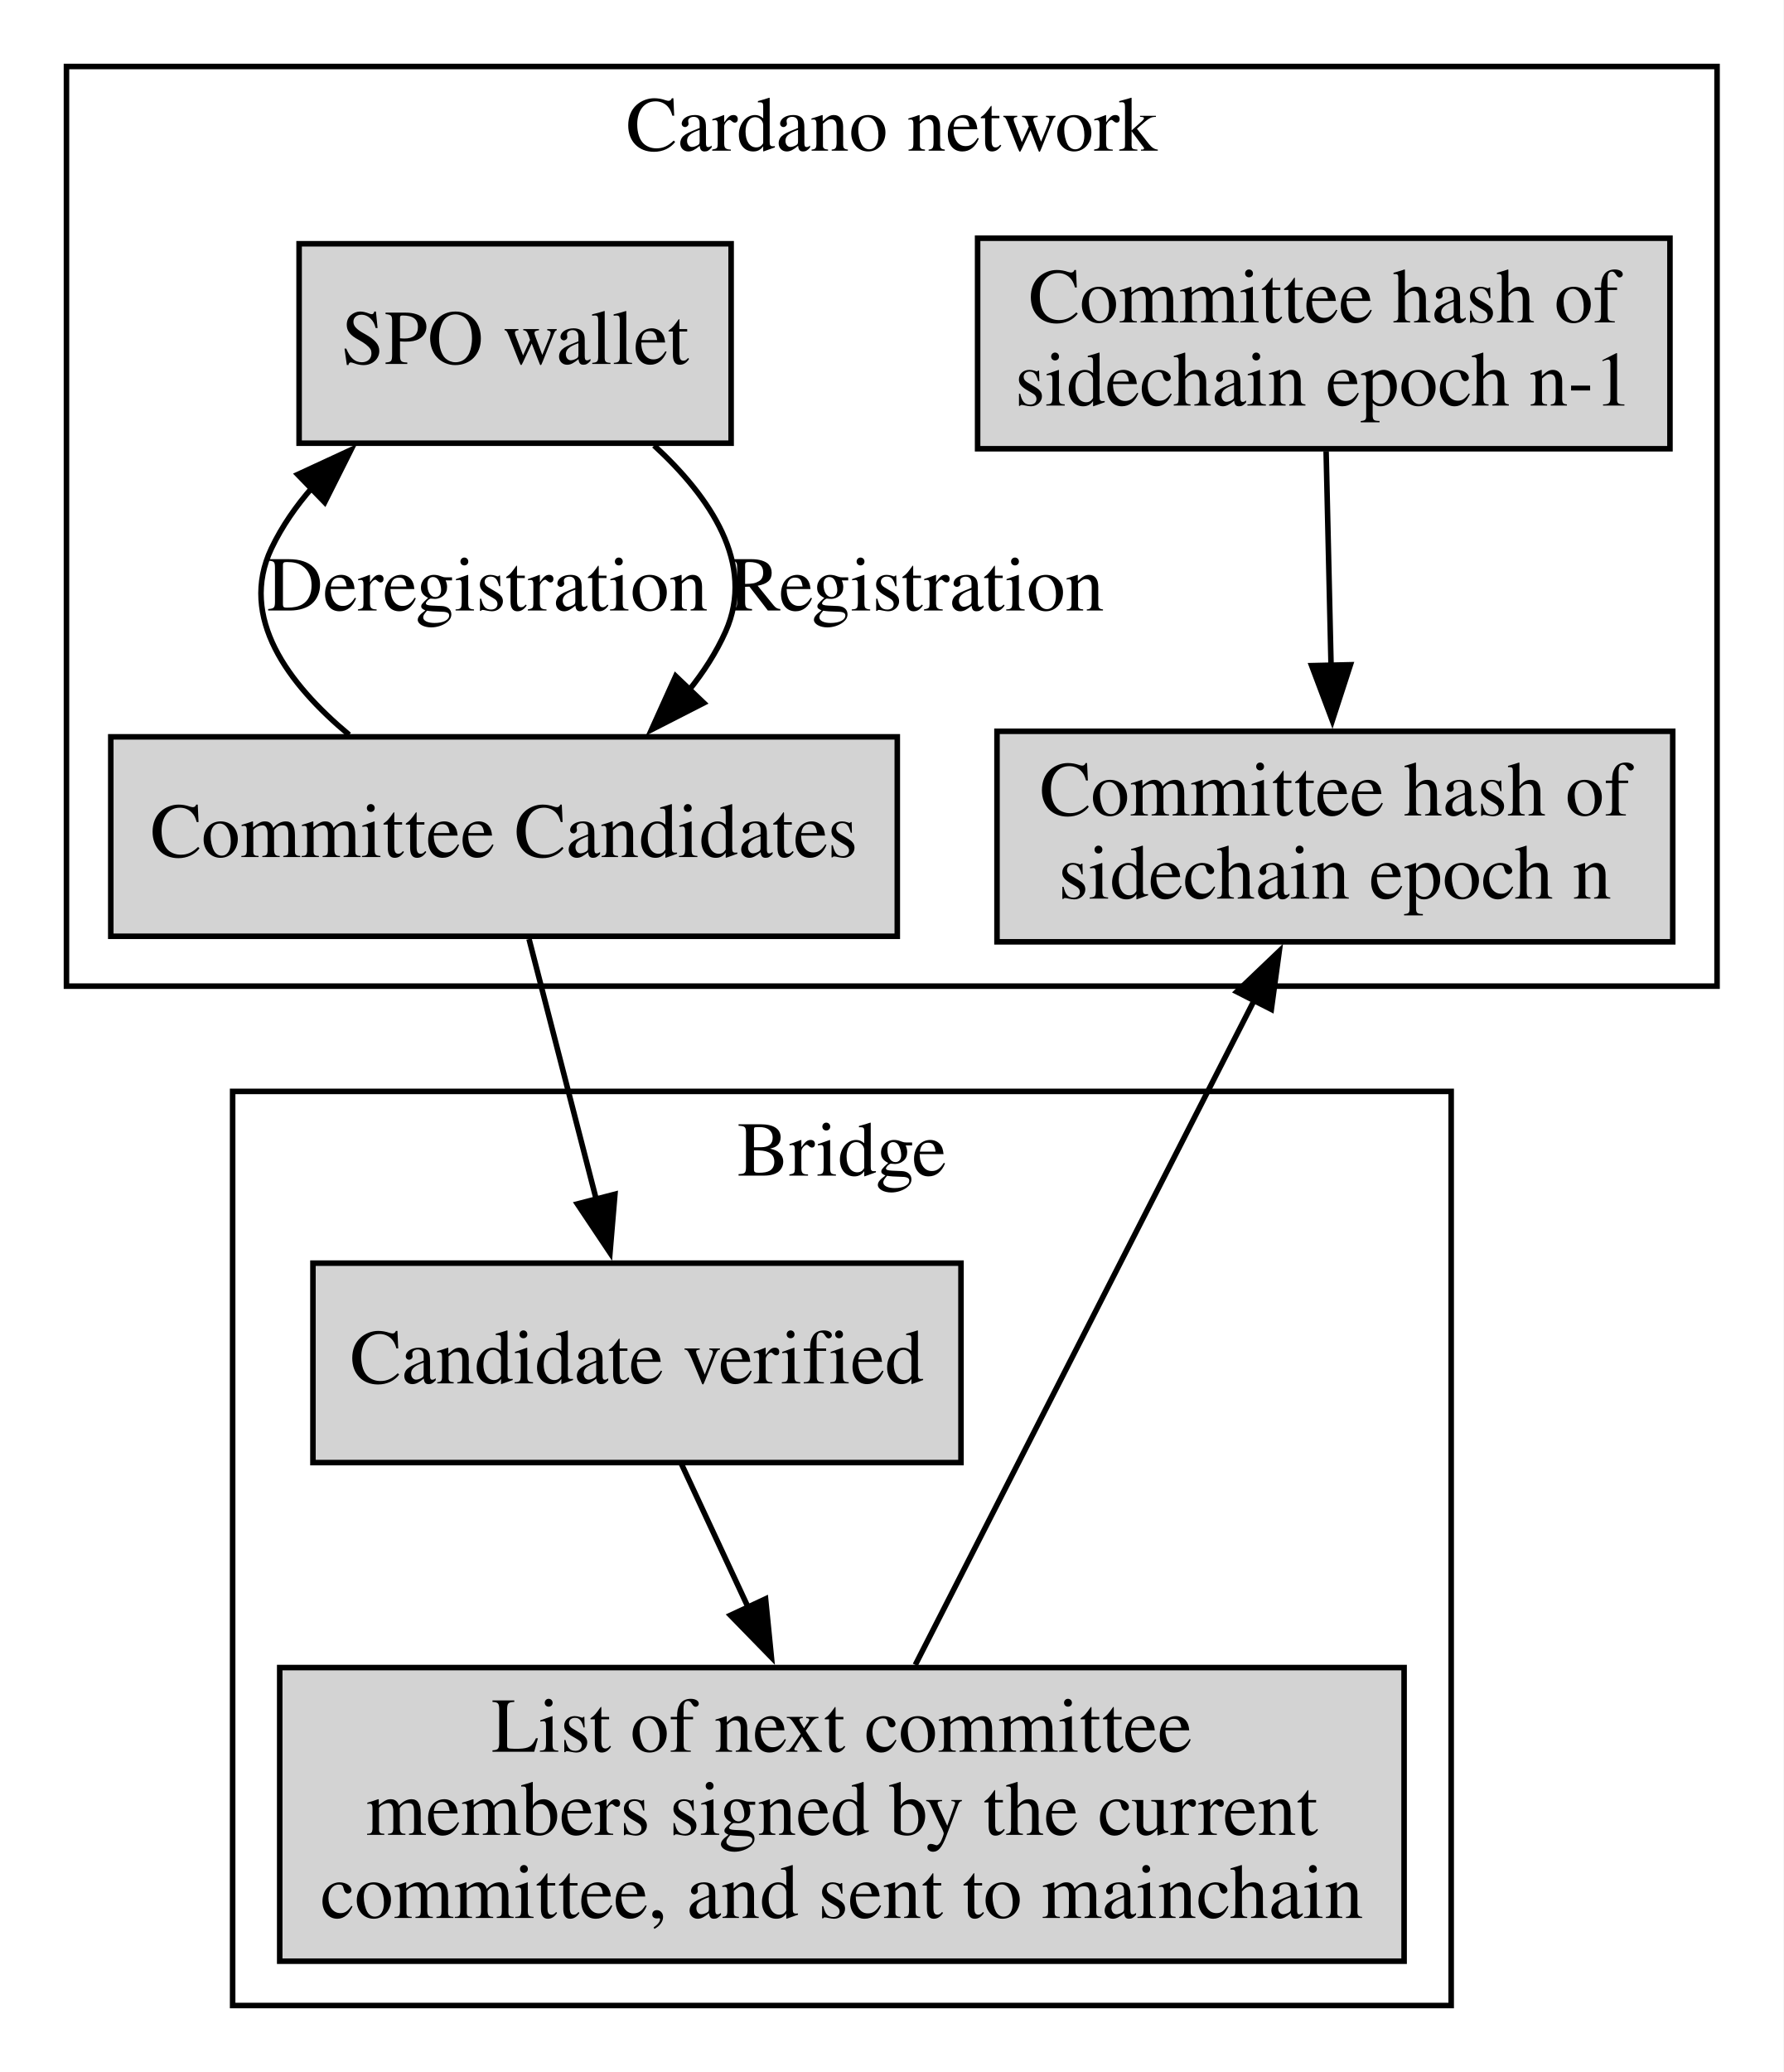
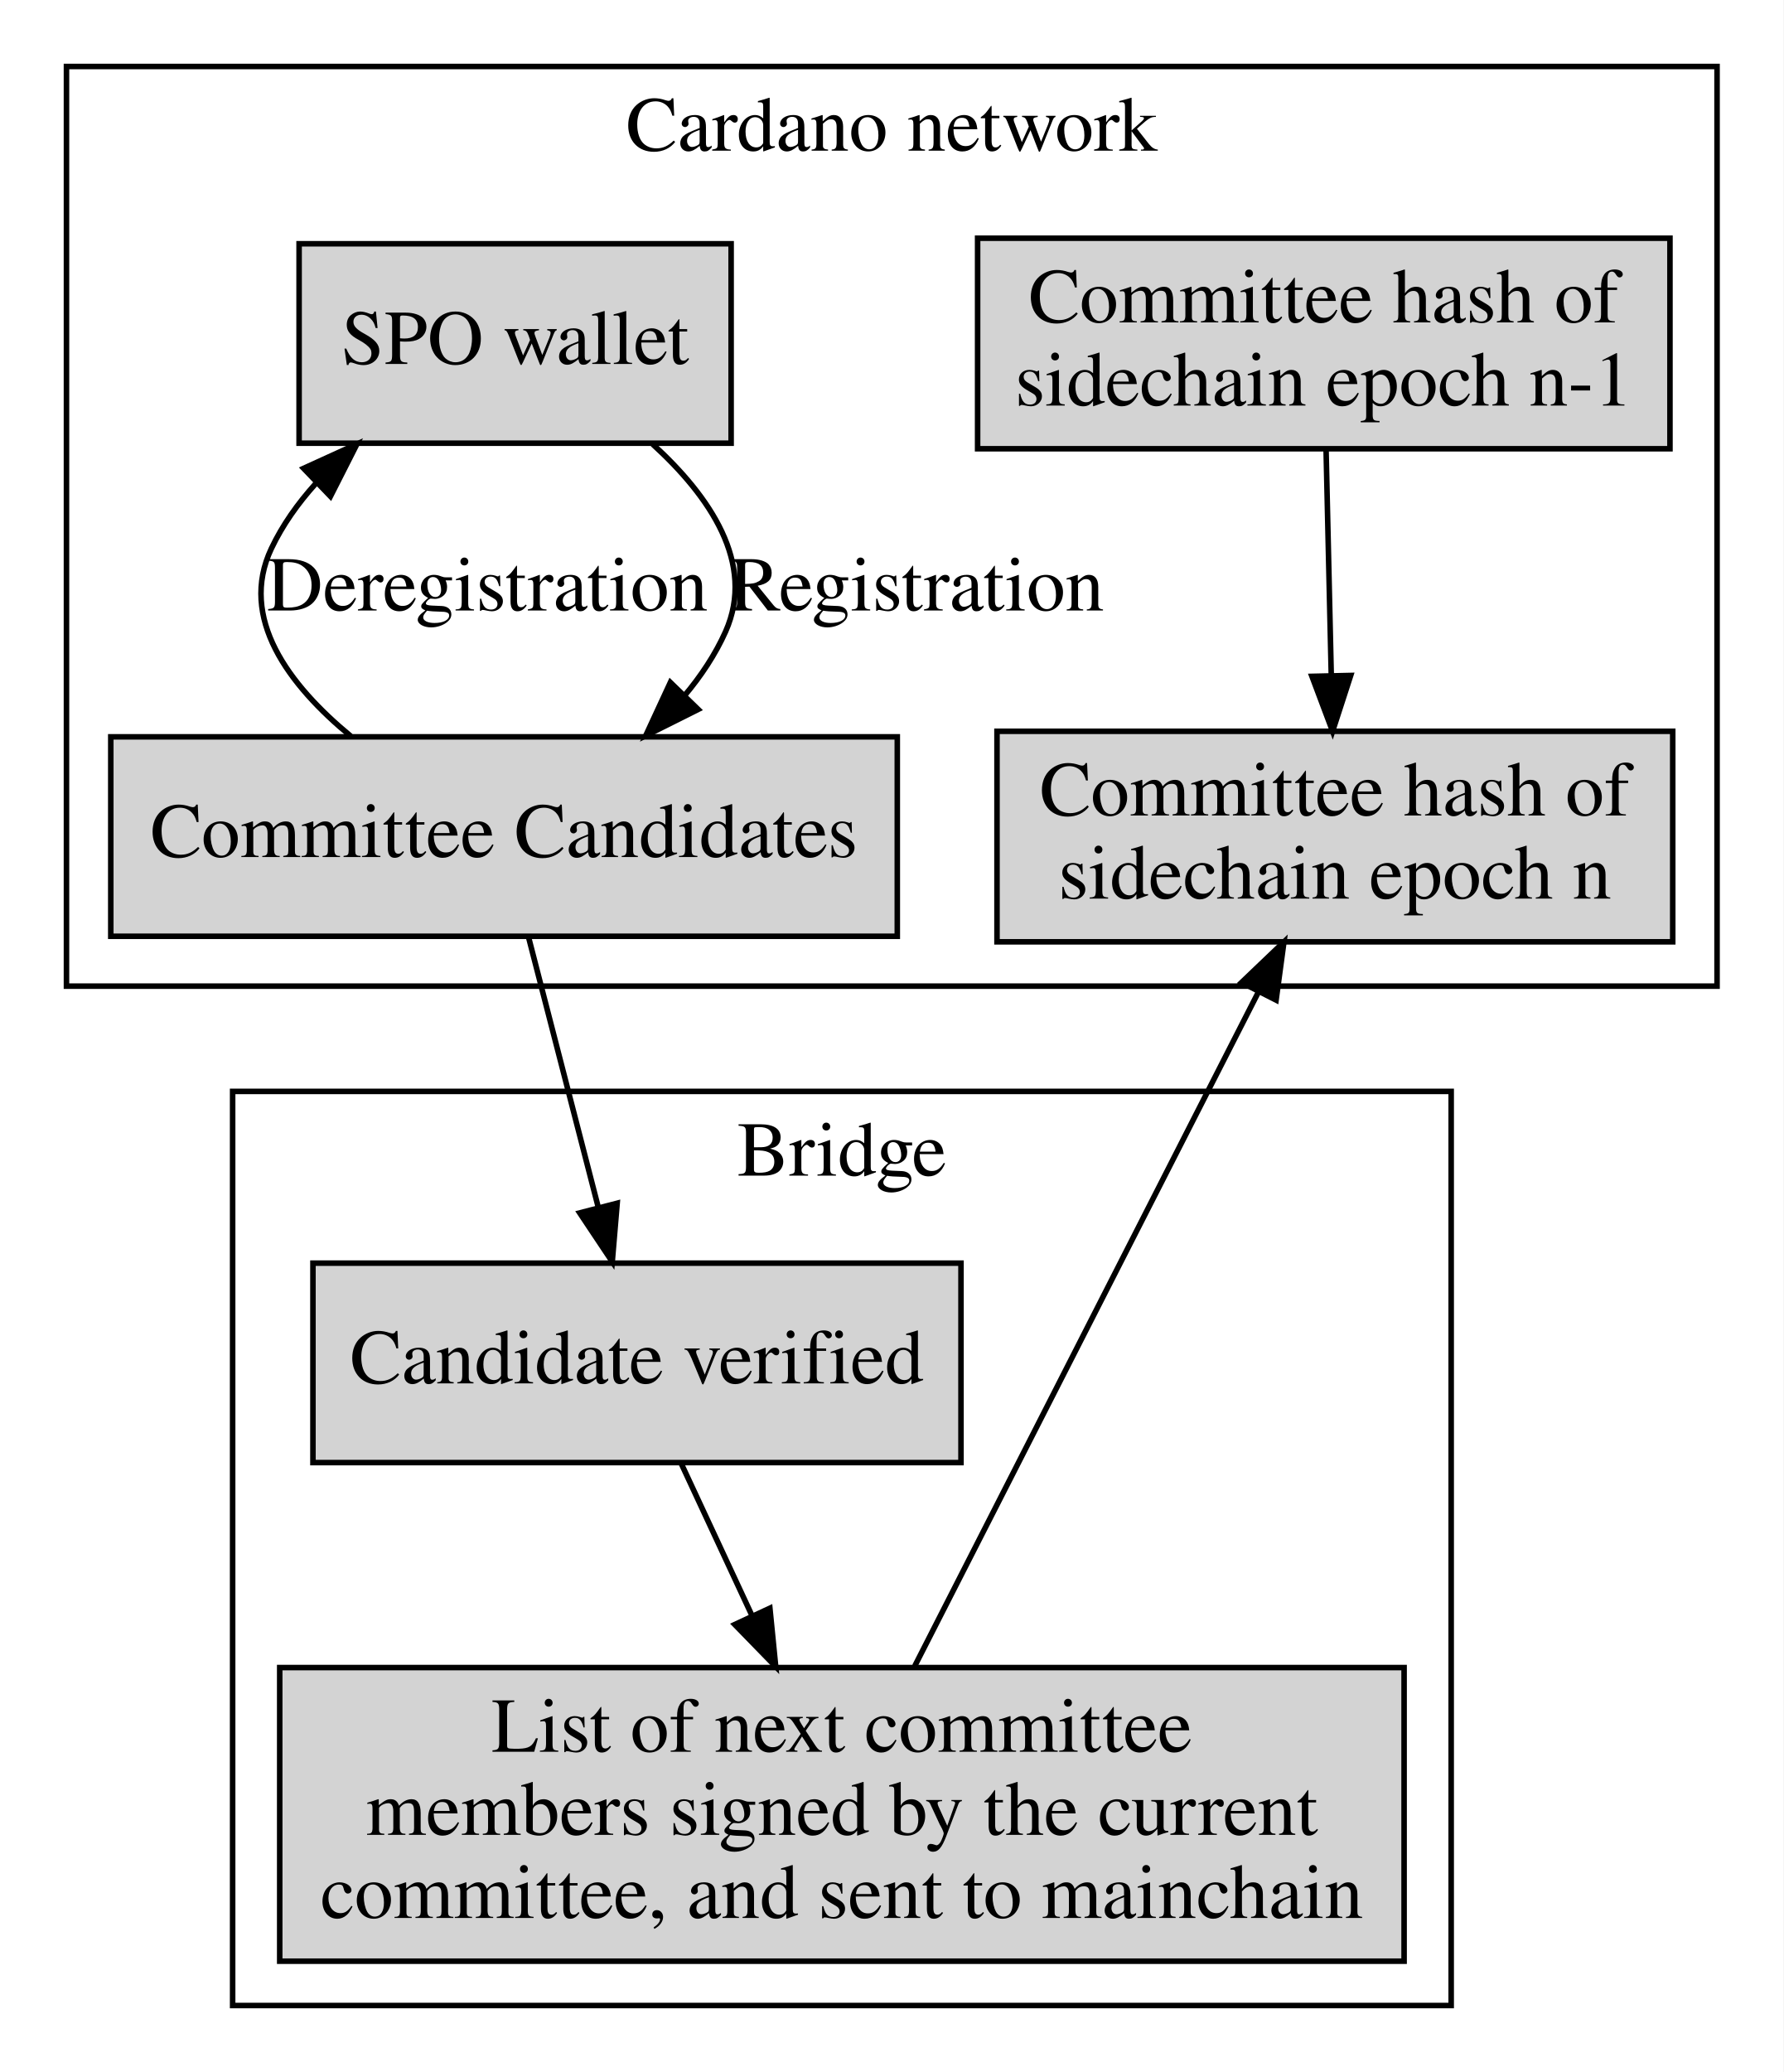
<svg xmlns="http://www.w3.org/2000/svg" width="322pt" height="374pt" viewBox="0.00 0.00 322.00 374.00">
  <g id="graph0" class="graph" transform="scale(1 1) rotate(0) translate(4 370)">
    <polygon fill="white" stroke="none" points="-4,4 -4,-370 318,-370 318,4 -4,4" />
    <g id="clust1" class="cluster">
      <polygon fill="none" stroke="black" points="8,-192 8,-358 306,-358 306,-192 8,-192" />
      <text text-anchor="middle" x="157" y="-342.8" font-family="Times,serif" font-size="14.00">Cardano network</text>
    </g>
    <g id="clust2" class="cluster">
      <polygon fill="none" stroke="black" points="38,-8 38,-173 258,-173 258,-8 38,-8" />
      <text text-anchor="middle" x="148" y="-157.8" font-family="Times,serif" font-size="14.00">Bridge</text>
    </g>
    <g id="node1" class="node">
      <polygon fill="lightgrey" stroke="black" points="128,-326 50,-326 50,-290 128,-290 128,-326" />
      <text text-anchor="middle" x="89" y="-304.3" font-family="Times,serif" font-size="14.00">SPO wallet</text>
    </g>
    <g id="node2" class="node">
      <polygon fill="lightgrey" stroke="black" points="158,-237 16,-237 16,-201 158,-201 158,-237" />
      <text text-anchor="middle" x="87" y="-215.3" font-family="Times,serif" font-size="14.00">Committee Candidates</text>
    </g>
    <g id="edge1" class="edge">
-       <path fill="none" stroke="black" d="M114.09,-289.59C124.24,-280.27 132.44,-268.2 127,-256 125.3,-252.19 122.98,-248.62 120.31,-245.31" />
-       <polygon fill="black" stroke="black" points="123.06,-243.12 113.63,-238.3 117.99,-247.96 123.06,-243.12" />
+       <path fill="none" stroke="black" d="M113.84,-289.82C124.11,-280.47 132.48,-268.31 127,-256 125.15,-251.86 122.57,-247.99 119.59,-244.44" />
+       <polygon fill="black" stroke="black" points="122.05,-241.95 112.58,-237.21 117.03,-246.82 122.05,-241.95" />
      <text text-anchor="middle" x="161.5" y="-259.8" font-family="Times,serif" font-size="14.00">Registration</text>
    </g>
    <g id="edge2" class="edge">
-       <path fill="none" stroke="black" d="M59.04,-237.36C47.97,-246.58 39.11,-258.56 45,-271 46.9,-275 49.48,-278.7 52.45,-282.09" />
-       <polygon fill="black" stroke="black" points="49.75,-284.35 59.37,-288.8 54.62,-279.33 49.75,-284.35" />
+       <path fill="none" stroke="black" d="M59.32,-237.13C48.11,-246.38 39.06,-258.46 45,-271 47,-275.23 49.77,-279.12 52.96,-282.67" />
+       <polygon fill="black" stroke="black" points="50.81,-285.46 60.45,-289.85 55.66,-280.41 50.81,-285.46" />
      <text text-anchor="middle" x="84" y="-259.8" font-family="Times,serif" font-size="14.00">Deregistration</text>
    </g>
    <g id="node5" class="node">
      <polygon fill="lightgrey" stroke="black" points="169.5,-142 52.5,-142 52.5,-106 169.5,-106 169.5,-142" />
      <text text-anchor="middle" x="111" y="-120.3" font-family="Times,serif" font-size="14.00">Candidate verified</text>
    </g>
    <g id="edge3" class="edge">
-       <path fill="none" stroke="black" d="M91.51,-200.51C94.93,-187.26 99.7,-168.78 103.67,-153.42" />
-       <polygon fill="black" stroke="black" points="107.02,-154.44 106.13,-143.88 100.24,-152.69 107.02,-154.44" />
+       <path fill="none" stroke="black" d="M91.4,-200.94C94.93,-187.26 99.95,-167.81 104.03,-152.02" />
+       <polygon fill="black" stroke="black" points="107.43,-152.82 106.54,-142.26 100.66,-151.07 107.43,-152.82" />
    </g>
    <g id="node3" class="node">
      <polygon fill="lightgrey" stroke="black" points="297.5,-327 172.5,-327 172.5,-289 297.5,-289 297.5,-327" />
      <text text-anchor="middle" x="235" y="-311.8" font-family="Times,serif" font-size="14.00">Committee hash of</text>
      <text text-anchor="middle" x="235" y="-296.8" font-family="Times,serif" font-size="14.00">sidechain epoch n-1</text>
    </g>
    <g id="node4" class="node">
      <polygon fill="lightgrey" stroke="black" points="298,-238 176,-238 176,-200 298,-200 298,-238" />
      <text text-anchor="middle" x="237" y="-222.8" font-family="Times,serif" font-size="14.00">Committee hash of</text>
      <text text-anchor="middle" x="237" y="-207.8" font-family="Times,serif" font-size="14.00">sidechain epoch n</text>
    </g>
    <g id="edge5" class="edge">
-       <path fill="none" stroke="black" d="M235.42,-288.55C235.68,-277.25 236.02,-262.52 236.32,-249.61" />
-       <polygon fill="black" stroke="black" points="239.81,-250.01 236.54,-239.94 232.81,-249.85 239.81,-250.01" />
+       <path fill="none" stroke="black" d="M235.41,-288.97C235.69,-277.19 236.04,-261.56 236.35,-248.16" />
+       <polygon fill="black" stroke="black" points="239.86,-248.08 236.59,-238 232.86,-247.92 239.86,-248.08" />
    </g>
    <g id="node6" class="node">
      <polygon fill="lightgrey" stroke="black" points="249.5,-69 46.5,-69 46.5,-16 249.5,-16 249.5,-69" />
      <text text-anchor="middle" x="148" y="-53.8" font-family="Times,serif" font-size="14.00">List of next committee</text>
      <text text-anchor="middle" x="148" y="-38.8" font-family="Times,serif" font-size="14.00">members signed by the current</text>
      <text text-anchor="middle" x="148" y="-23.8" font-family="Times,serif" font-size="14.00">committee, and sent to mainchain</text>
    </g>
    <g id="edge4" class="edge">
-       <path fill="none" stroke="black" d="M119.03,-105.75C122.57,-98.13 126.88,-88.88 131.08,-79.85" />
-       <polygon fill="black" stroke="black" points="134.22,-81.4 135.27,-70.86 127.88,-78.44 134.22,-81.4" />
+       <path fill="none" stroke="black" d="M119.03,-105.75C122.76,-97.74 127.34,-87.9 131.74,-78.44" />
+       <polygon fill="black" stroke="black" points="135,-79.72 136.05,-69.18 128.66,-76.77 135,-79.72" />
    </g>
    <g id="edge6" class="edge">
-       <path fill="none" stroke="black" d="M161.25,-69.48C177.68,-101.69 205.58,-156.4 222.55,-189.66" />
-       <polygon fill="black" stroke="black" points="219.29,-190.99 226.96,-198.31 225.53,-187.81 219.29,-190.99" />
+       <path fill="none" stroke="black" d="M161.16,-69.29C177.77,-101.87 206.22,-157.66 223.16,-190.86" />
+       <polygon fill="black" stroke="black" points="220.15,-192.66 227.81,-199.98 226.39,-189.48 220.15,-192.66" />
    </g>
  </g>
</svg>
